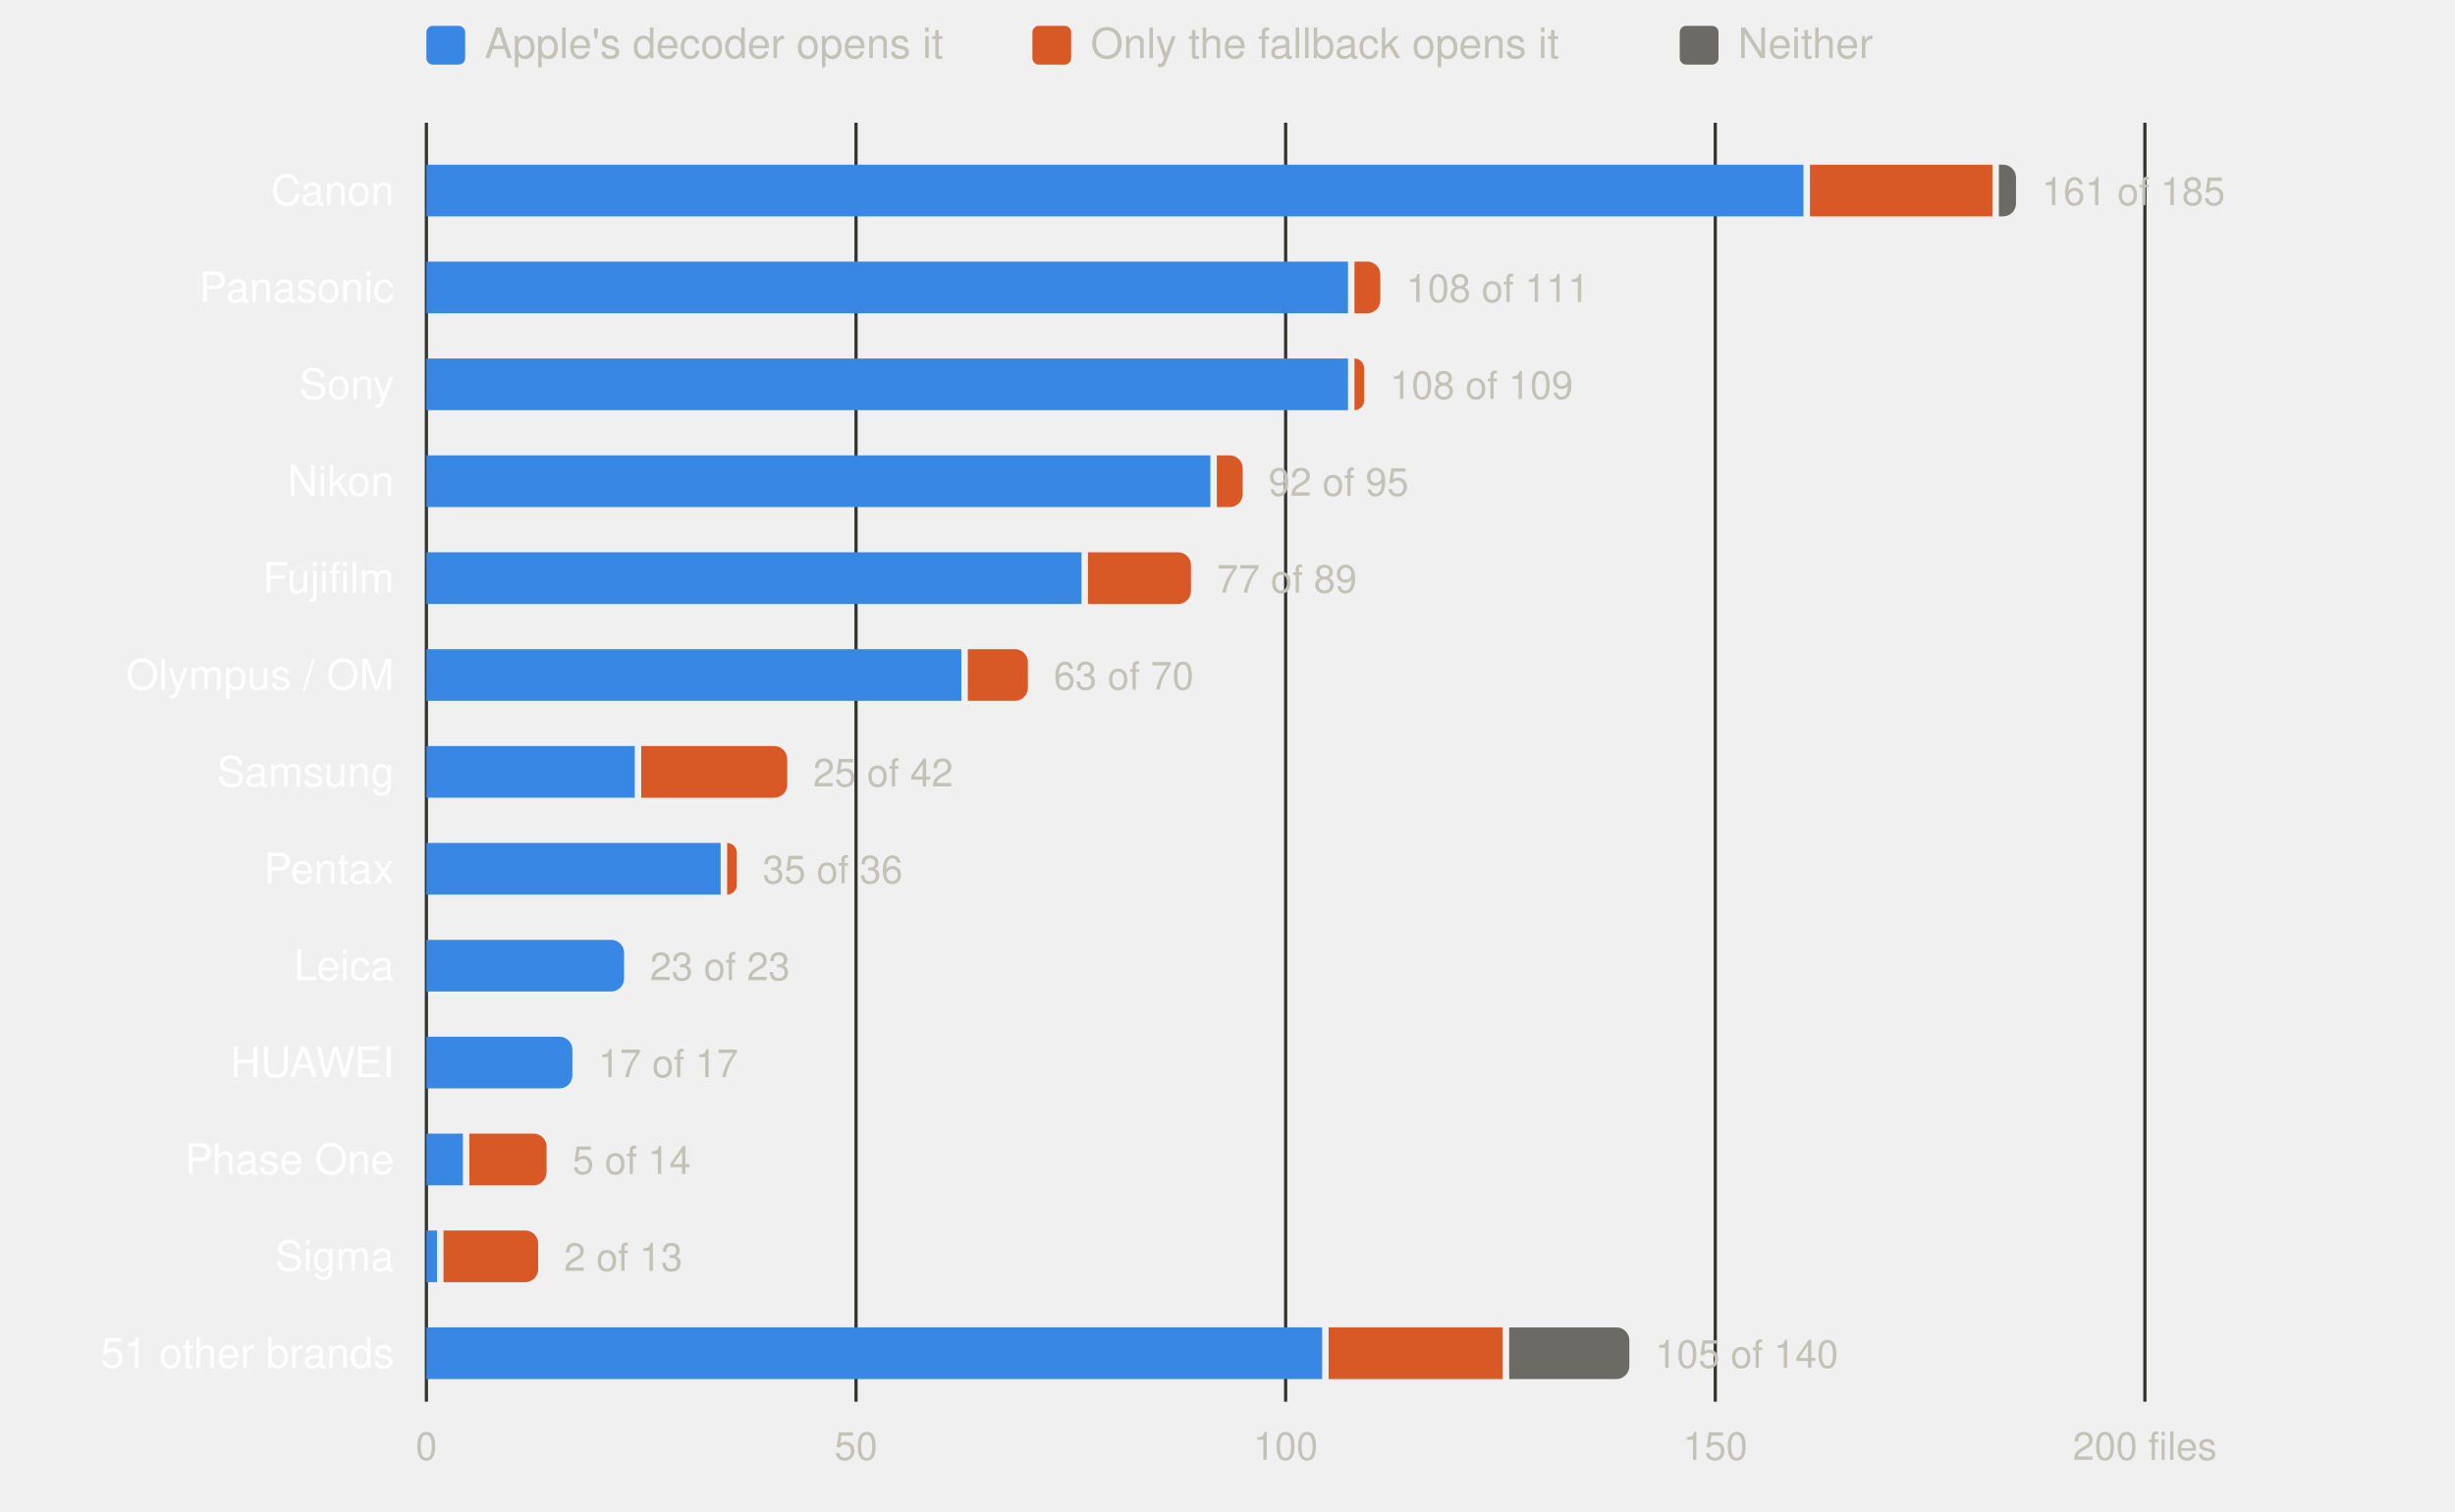
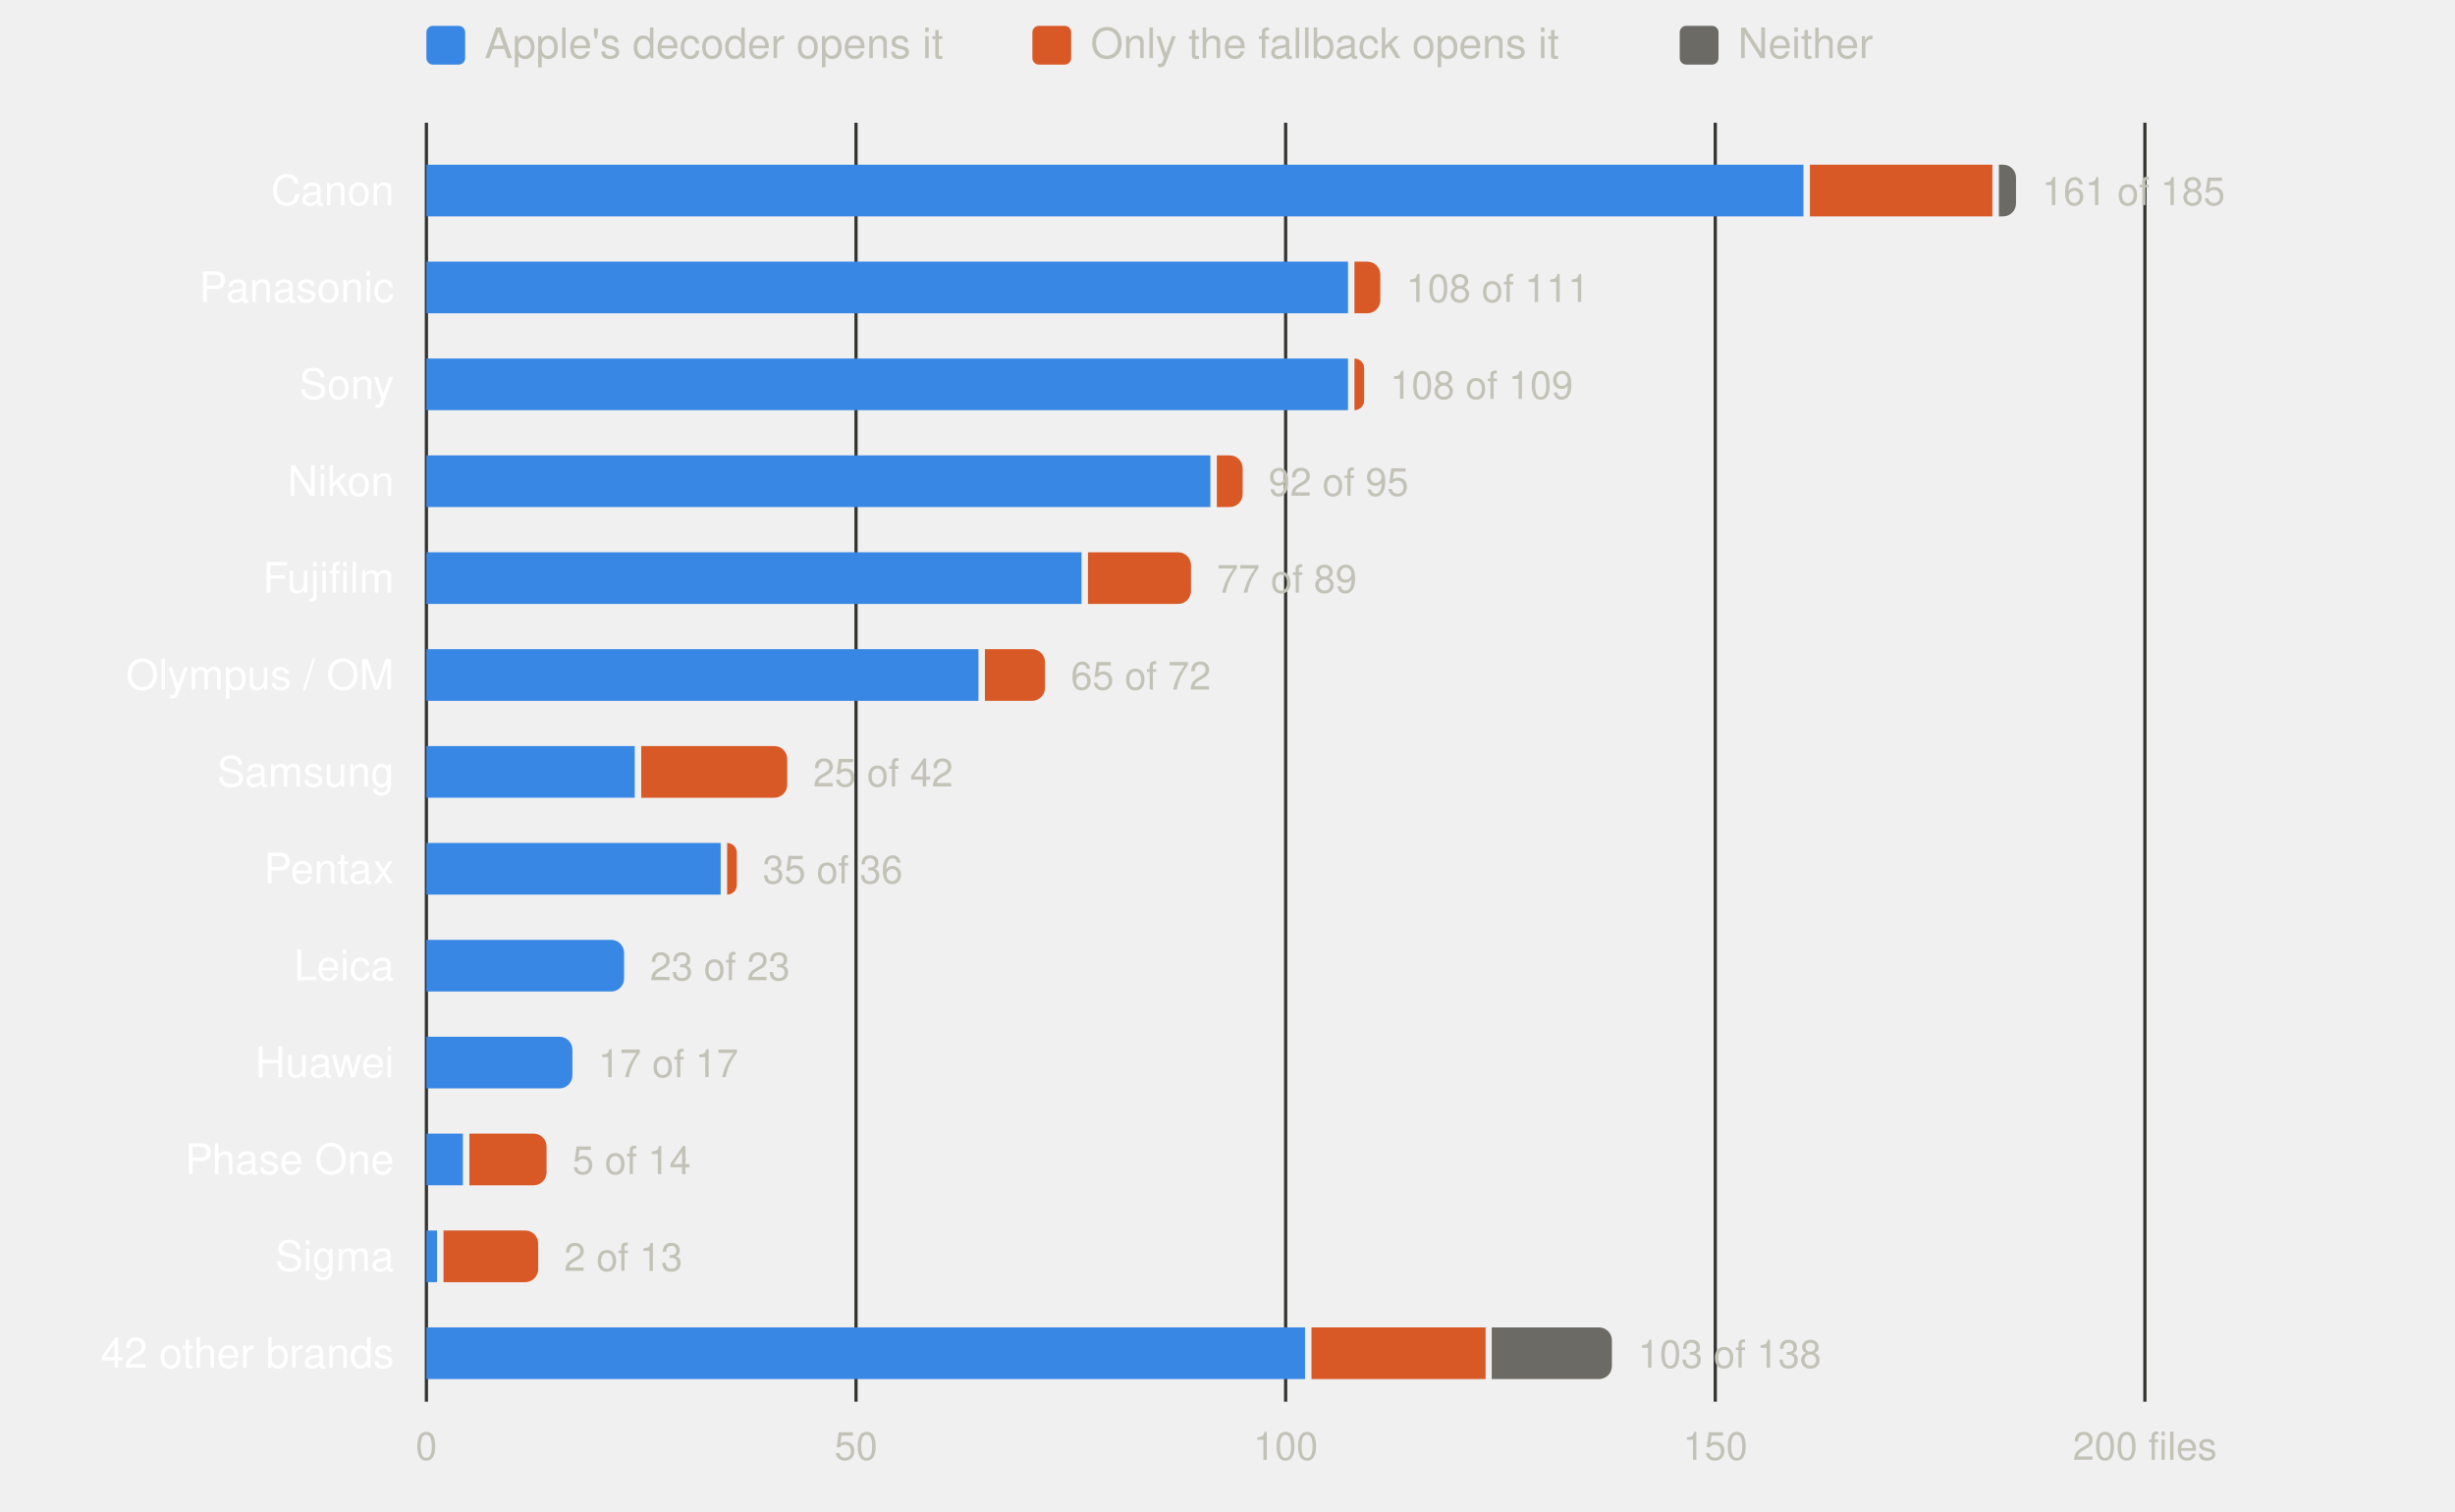
<svg xmlns="http://www.w3.org/2000/svg" viewBox="0 0 760 468" width="760" height="468" role="img" aria-label="Files opened by Apple's decoder and by the fallback, per camera brand" font-family="-apple-system, BlinkMacSystemFont, 'Segoe UI', Helvetica, Arial, sans-serif" font-size="13">
  <rect x="132" y="8" width="12" height="12" rx="2" fill="#3987e5" />
  <text x="150.0" y="18.0" text-anchor="start" fill="#c3c2b7" font-weight="400" font-size="13">Apple's decoder opens it</text>
  <rect x="319.6" y="8" width="12" height="12" rx="2" fill="#d95926" />
  <text x="337.6" y="18.0" text-anchor="start" fill="#c3c2b7" font-weight="400" font-size="13">Only the fallback opens it</text>
  <rect x="520.0" y="8" width="12" height="12" rx="2" fill="#6b6a64" />
  <text x="538.0" y="18.0" text-anchor="start" fill="#c3c2b7" font-weight="400" font-size="13">Neither</text>
  <line x1="132.0" y1="38.0" x2="132.0" y2="434.0" stroke="#33332f" stroke-width="1" />
  <text x="132.0" y="452.0" text-anchor="middle" fill="#c3c2b7" font-weight="400" font-size="12">0</text>
  <line x1="265.0" y1="38.0" x2="265.0" y2="434.0" stroke="#33332f" stroke-width="1" />
  <text x="265.0" y="452.0" text-anchor="middle" fill="#c3c2b7" font-weight="400" font-size="12">50</text>
  <line x1="398.0" y1="38.0" x2="398.0" y2="434.0" stroke="#33332f" stroke-width="1" />
  <text x="398.0" y="452.0" text-anchor="middle" fill="#c3c2b7" font-weight="400" font-size="12">100</text>
  <line x1="531.0" y1="38.0" x2="531.0" y2="434.0" stroke="#33332f" stroke-width="1" />
  <text x="531.0" y="452.0" text-anchor="middle" fill="#c3c2b7" font-weight="400" font-size="12">150</text>
  <line x1="664.0" y1="38.0" x2="664.0" y2="434.0" stroke="#33332f" stroke-width="1" />
  <text x="664.0" y="452.0" text-anchor="middle" fill="#c3c2b7" font-weight="400" font-size="12">200 files</text>
  <text x="122.0" y="63.5" text-anchor="end" fill="#ffffff" font-weight="400" font-size="13">Canon</text>
  <path d="M132.0,51.0 h426.3 a0,0 0 0 1 0,0 v16.0 a0,0 0 0 1 -0,0 h-426.3 z" fill="#3987e5" fill-opacity="1.0" />
  <path d="M560.3,51.0 h56.5 a0,0 0 0 1 0,0 v16.0 a0,0 0 0 1 -0,0 h-56.5 z" fill="#d95926" fill-opacity="1.0" />
  <path d="M618.8,51.0 h1.3 a4,4 0 0 1 4,4 v8.0 a4,4 0 0 1 -4,4 h-1.3 z" fill="#6b6a64" fill-opacity="1.0" />
  <text x="632.1" y="63.5" text-anchor="start" fill="#c3c2b7" font-weight="400" font-size="12">161 of 185</text>
  <text x="122.0" y="93.5" text-anchor="end" fill="#ffffff" font-weight="400" font-size="13">Panasonic</text>
  <path d="M132.0,81.0 h285.3 a0,0 0 0 1 0,0 v16.0 a0,0 0 0 1 -0,0 h-285.3 z" fill="#3987e5" fill-opacity="1.0" />
  <path d="M419.3,81.0 h4.0 a4,4 0 0 1 4,4 v8.0 a4,4 0 0 1 -4,4 h-4.0 z" fill="#d95926" fill-opacity="1.0" />
  <text x="435.3" y="93.5" text-anchor="start" fill="#c3c2b7" font-weight="400" font-size="12">108 of 111</text>
  <text x="122.0" y="123.5" text-anchor="end" fill="#ffffff" font-weight="400" font-size="13">Sony</text>
  <path d="M132.0,111.0 h285.3 a0,0 0 0 1 0,0 v16.0 a0,0 0 0 1 -0,0 h-285.3 z" fill="#3987e5" fill-opacity="1.0" />
  <path d="M419.3,111.0 h0.0 a3,3 0 0 1 3,3 v10.0 a3,3 0 0 1 -3,3 h-0.0 z" fill="#d95926" fill-opacity="1.0" />
  <text x="430.3" y="123.5" text-anchor="start" fill="#c3c2b7" font-weight="400" font-size="12">108 of 109</text>
  <text x="122.0" y="153.5" text-anchor="end" fill="#ffffff" font-weight="400" font-size="13">Nikon</text>
  <path d="M132.0,141.0 h242.7 a0,0 0 0 1 0,0 v16.0 a0,0 0 0 1 -0,0 h-242.7 z" fill="#3987e5" fill-opacity="1.0" />
  <path d="M376.7,141.0 h4.0 a4,4 0 0 1 4,4 v8.0 a4,4 0 0 1 -4,4 h-4.0 z" fill="#d95926" fill-opacity="1.0" />
  <text x="392.7" y="153.5" text-anchor="start" fill="#c3c2b7" font-weight="400" font-size="12">92 of 95</text>
  <text x="122.0" y="183.5" text-anchor="end" fill="#ffffff" font-weight="400" font-size="13">Fujifilm</text>
  <path d="M132.0,171.0 h202.8 a0,0 0 0 1 0,0 v16.0 a0,0 0 0 1 -0,0 h-202.8 z" fill="#3987e5" fill-opacity="1.0" />
  <path d="M336.8,171.0 h27.9 a4,4 0 0 1 4,4 v8.0 a4,4 0 0 1 -4,4 h-27.9 z" fill="#d95926" fill-opacity="1.0" />
  <text x="376.7" y="183.5" text-anchor="start" fill="#c3c2b7" font-weight="400" font-size="12">77 of 89</text>
  <text x="122.0" y="213.5" text-anchor="end" fill="#ffffff" font-weight="400" font-size="13">Olympus / OM</text>
-   <path d="M132.0,201.0 h165.6 a0,0 0 0 1 0,0 v16.0 a0,0 0 0 1 -0,0 h-165.6 z" fill="#3987e5" fill-opacity="1.0" />
-   <path d="M299.6,201.0 h14.6 a4,4 0 0 1 4,4 v8.0 a4,4 0 0 1 -4,4 h-14.6 z" fill="#d95926" fill-opacity="1.0" />
-   <text x="326.2" y="213.5" text-anchor="start" fill="#c3c2b7" font-weight="400" font-size="12">63 of 70</text>
+   <path d="M132.0,201.0 h170.9 a0,0 0 0 1 0,0 v16.0 a0,0 0 0 1 -0,0 h-170.9 z" fill="#3987e5" fill-opacity="1.0" />
+   <path d="M304.9,201.0 h14.6 a4,4 0 0 1 4,4 v8.0 a4,4 0 0 1 -4,4 h-14.6 z" fill="#d95926" fill-opacity="1.0" />
+   <text x="331.5" y="213.5" text-anchor="start" fill="#c3c2b7" font-weight="400" font-size="12">65 of 72</text>
  <text x="122.0" y="243.5" text-anchor="end" fill="#ffffff" font-weight="400" font-size="13">Samsung</text>
  <path d="M132.0,231.0 h64.5 a0,0 0 0 1 0,0 v16.0 a0,0 0 0 1 -0,0 h-64.5 z" fill="#3987e5" fill-opacity="1.0" />
  <path d="M198.5,231.0 h41.2 a4,4 0 0 1 4,4 v8.0 a4,4 0 0 1 -4,4 h-41.2 z" fill="#d95926" fill-opacity="1.0" />
  <text x="251.7" y="243.5" text-anchor="start" fill="#c3c2b7" font-weight="400" font-size="12">25 of 42</text>
  <text x="122.0" y="273.5" text-anchor="end" fill="#ffffff" font-weight="400" font-size="13">Pentax</text>
  <path d="M132.0,261.0 h91.1 a0,0 0 0 1 0,0 v16.0 a0,0 0 0 1 -0,0 h-91.1 z" fill="#3987e5" fill-opacity="1.0" />
  <path d="M225.1,261.0 h0.0 a3,3 0 0 1 3,3 v10.0 a3,3 0 0 1 -3,3 h-0.0 z" fill="#d95926" fill-opacity="1.0" />
  <text x="236.1" y="273.5" text-anchor="start" fill="#c3c2b7" font-weight="400" font-size="12">35 of 36</text>
  <text x="122.0" y="303.5" text-anchor="end" fill="#ffffff" font-weight="400" font-size="13">Leica</text>
  <path d="M132.0,291.0 h57.2 a4,4 0 0 1 4,4 v8.0 a4,4 0 0 1 -4,4 h-57.2 z" fill="#3987e5" fill-opacity="1.0" />
  <text x="201.2" y="303.5" text-anchor="start" fill="#c3c2b7" font-weight="400" font-size="12">23 of 23</text>
-   <text x="122.0" y="333.5" text-anchor="end" fill="#ffffff" font-weight="400" font-size="13">HUAWEI</text>
+   <text x="122.0" y="333.5" text-anchor="end" fill="#ffffff" font-weight="400" font-size="13">Huawei</text>
  <path d="M132.0,321.0 h41.2 a4,4 0 0 1 4,4 v8.0 a4,4 0 0 1 -4,4 h-41.2 z" fill="#3987e5" fill-opacity="1.0" />
  <text x="185.2" y="333.5" text-anchor="start" fill="#c3c2b7" font-weight="400" font-size="12">17 of 17</text>
  <text x="122.0" y="363.5" text-anchor="end" fill="#ffffff" font-weight="400" font-size="13">Phase One</text>
  <path d="M132.0,351.0 h11.3 a0,0 0 0 1 0,0 v16.0 a0,0 0 0 1 -0,0 h-11.3 z" fill="#3987e5" fill-opacity="1.0" />
  <path d="M145.3,351.0 h19.9 a4,4 0 0 1 4,4 v8.0 a4,4 0 0 1 -4,4 h-19.9 z" fill="#d95926" fill-opacity="1.0" />
  <text x="177.2" y="363.5" text-anchor="start" fill="#c3c2b7" font-weight="400" font-size="12">5 of 14</text>
  <text x="122.0" y="393.5" text-anchor="end" fill="#ffffff" font-weight="400" font-size="13">Sigma</text>
  <path d="M132.0,381.0 h3.3 a0,0 0 0 1 0,0 v16.0 a0,0 0 0 1 -0,0 h-3.3 z" fill="#3987e5" fill-opacity="1.0" />
  <path d="M137.3,381.0 h25.3 a4,4 0 0 1 4,4 v8.0 a4,4 0 0 1 -4,4 h-25.3 z" fill="#d95926" fill-opacity="1.0" />
  <text x="174.6" y="393.5" text-anchor="start" fill="#c3c2b7" font-weight="400" font-size="12">2 of 13</text>
-   <text x="122.0" y="423.5" text-anchor="end" fill="#ffffff" font-weight="400" font-size="13">51 other brands</text>
-   <path d="M132.0,411.0 h277.3 a0,0 0 0 1 0,0 v16.0 a0,0 0 0 1 -0,0 h-277.3 z" fill="#3987e5" fill-opacity="1.0" />
-   <path d="M411.3,411.0 h53.9 a0,0 0 0 1 0,0 v16.0 a0,0 0 0 1 -0,0 h-53.9 z" fill="#d95926" fill-opacity="1.0" />
-   <path d="M467.2,411.0 h33.2 a4,4 0 0 1 4,4 v8.0 a4,4 0 0 1 -4,4 h-33.2 z" fill="#6b6a64" fill-opacity="1.0" />
-   <text x="512.4" y="423.5" text-anchor="start" fill="#c3c2b7" font-weight="400" font-size="12">105 of 140</text>
+   <text x="122.0" y="423.5" text-anchor="end" fill="#ffffff" font-weight="400" font-size="13">42 other brands</text>
+   <path d="M132.0,411.0 h272.0 a0,0 0 0 1 0,0 v16.0 a0,0 0 0 1 -0,0 h-272.0 z" fill="#3987e5" fill-opacity="1.0" />
+   <path d="M406.0,411.0 h53.9 a0,0 0 0 1 0,0 v16.0 a0,0 0 0 1 -0,0 h-53.9 z" fill="#d95926" fill-opacity="1.0" />
+   <path d="M461.8,411.0 h33.2 a4,4 0 0 1 4,4 v8.0 a4,4 0 0 1 -4,4 h-33.2 z" fill="#6b6a64" fill-opacity="1.0" />
+   <text x="507.1" y="423.5" text-anchor="start" fill="#c3c2b7" font-weight="400" font-size="12">103 of 138</text>
</svg>
